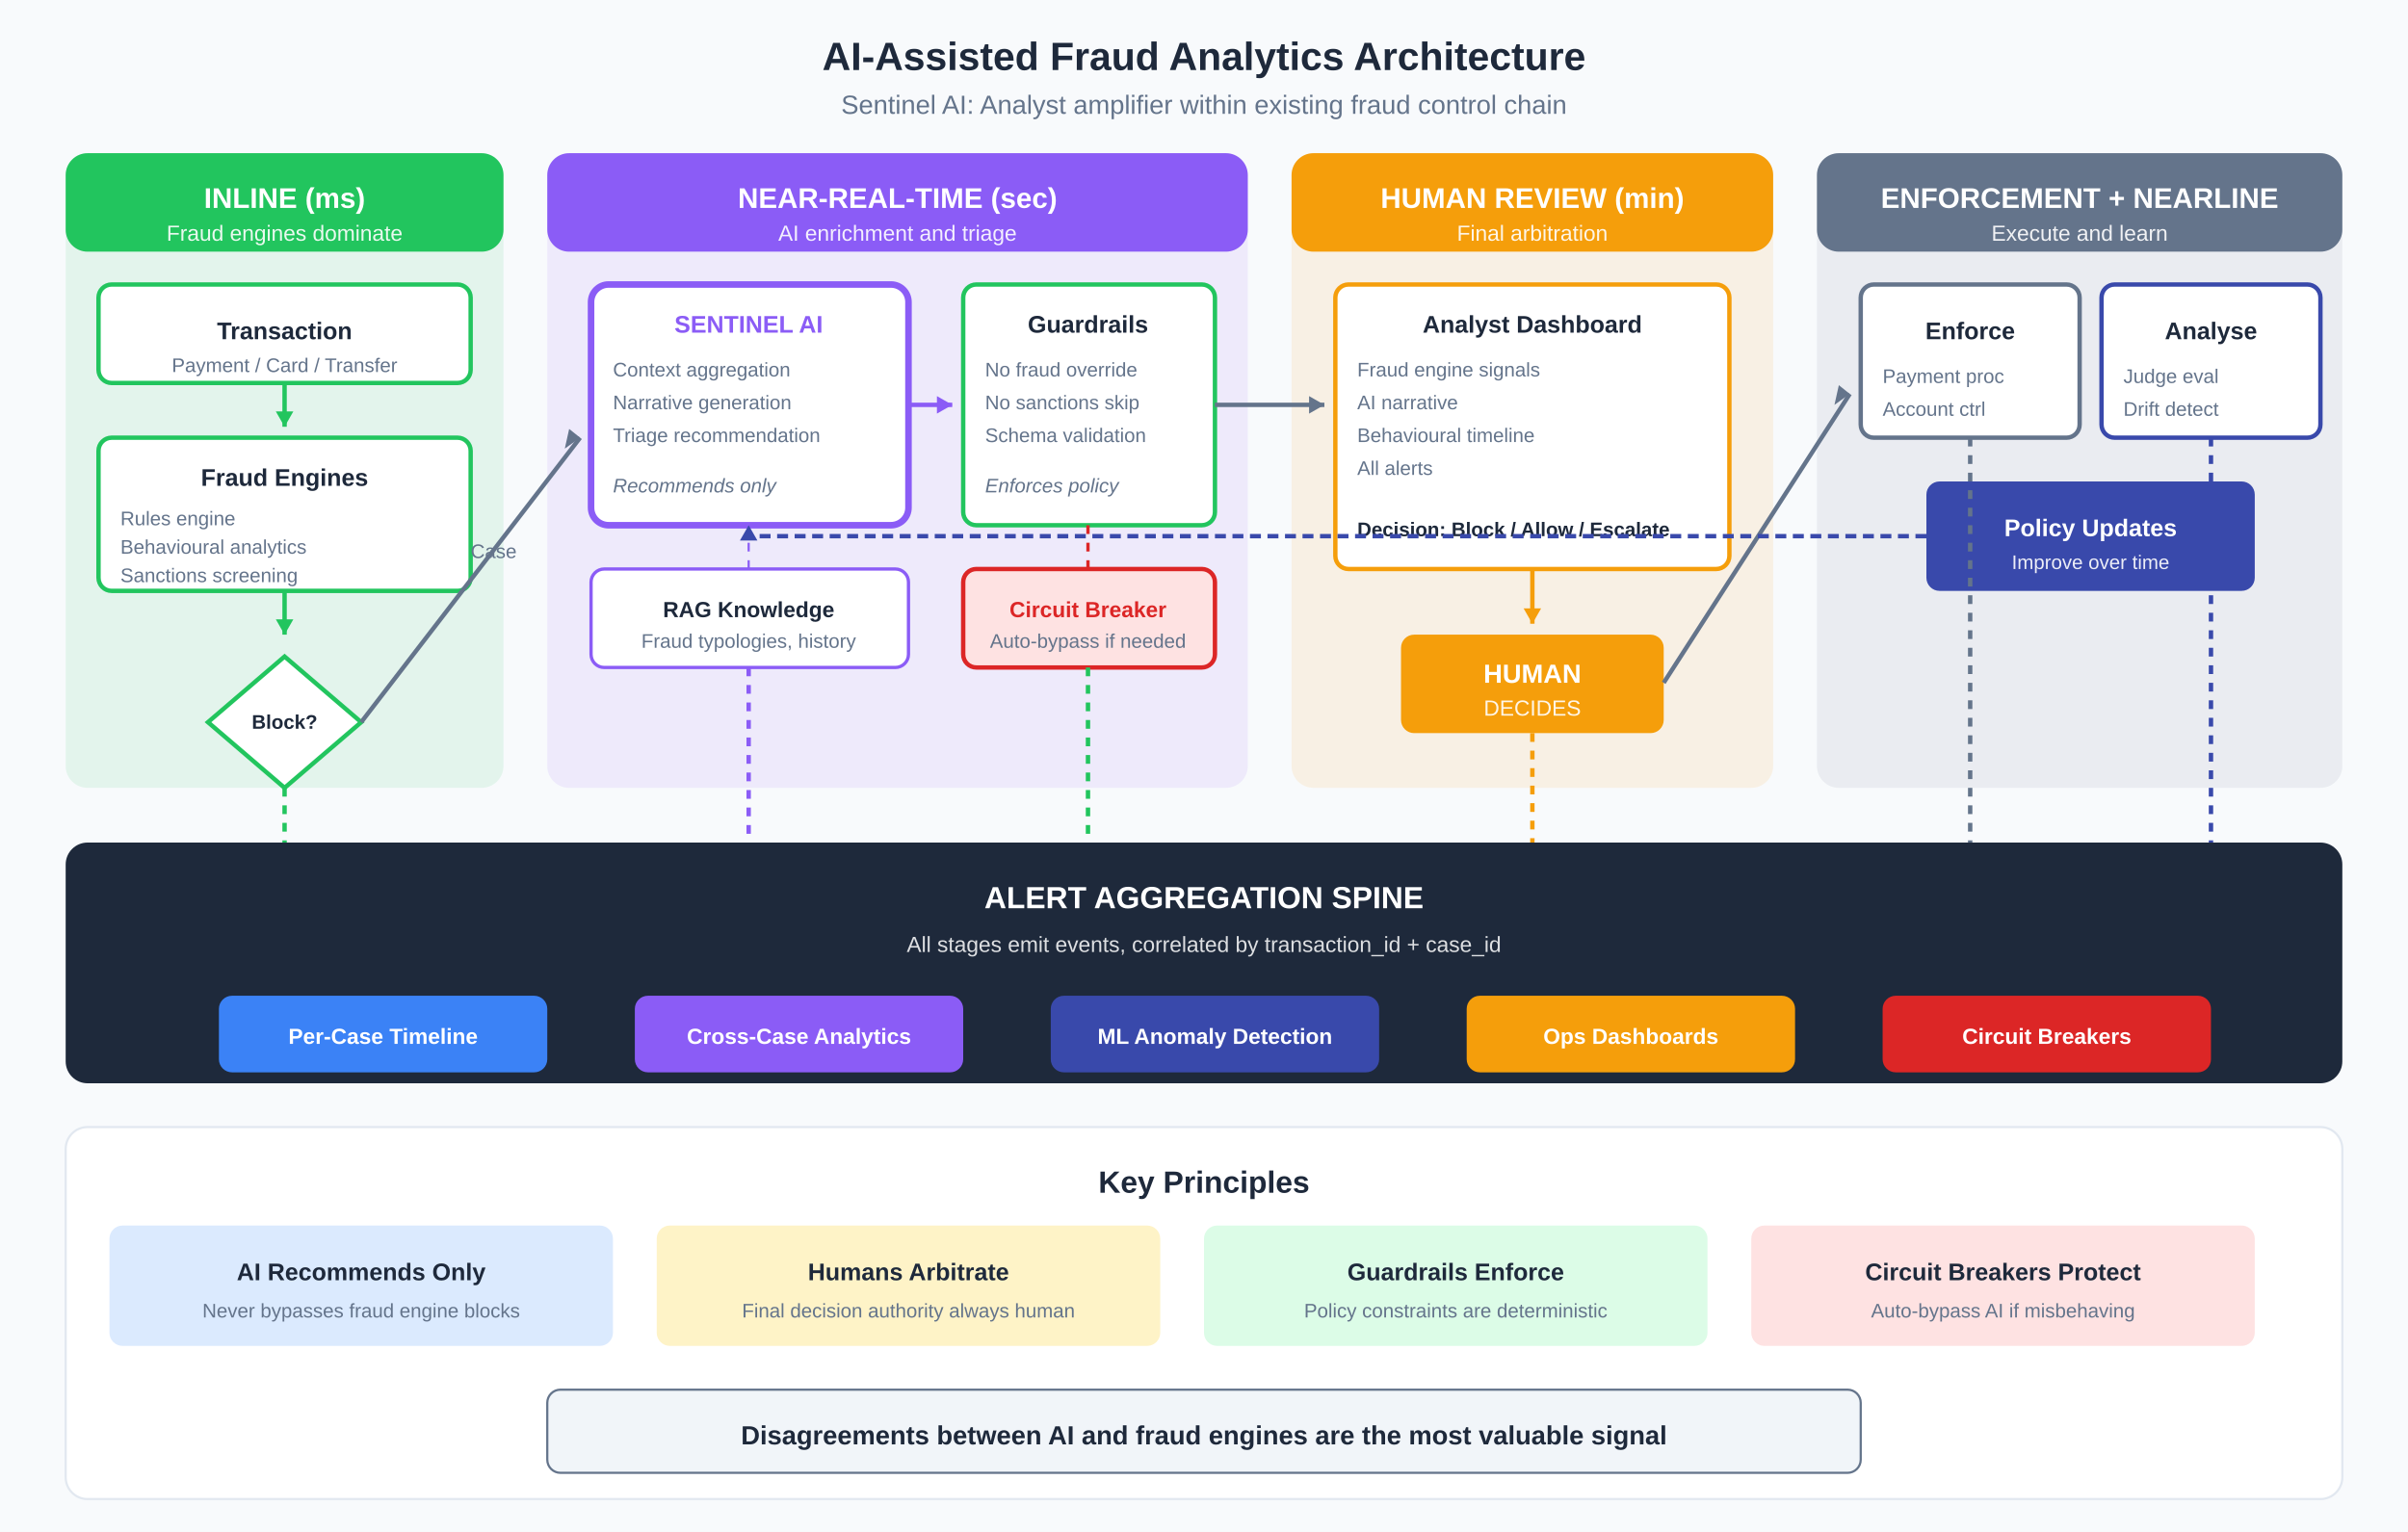
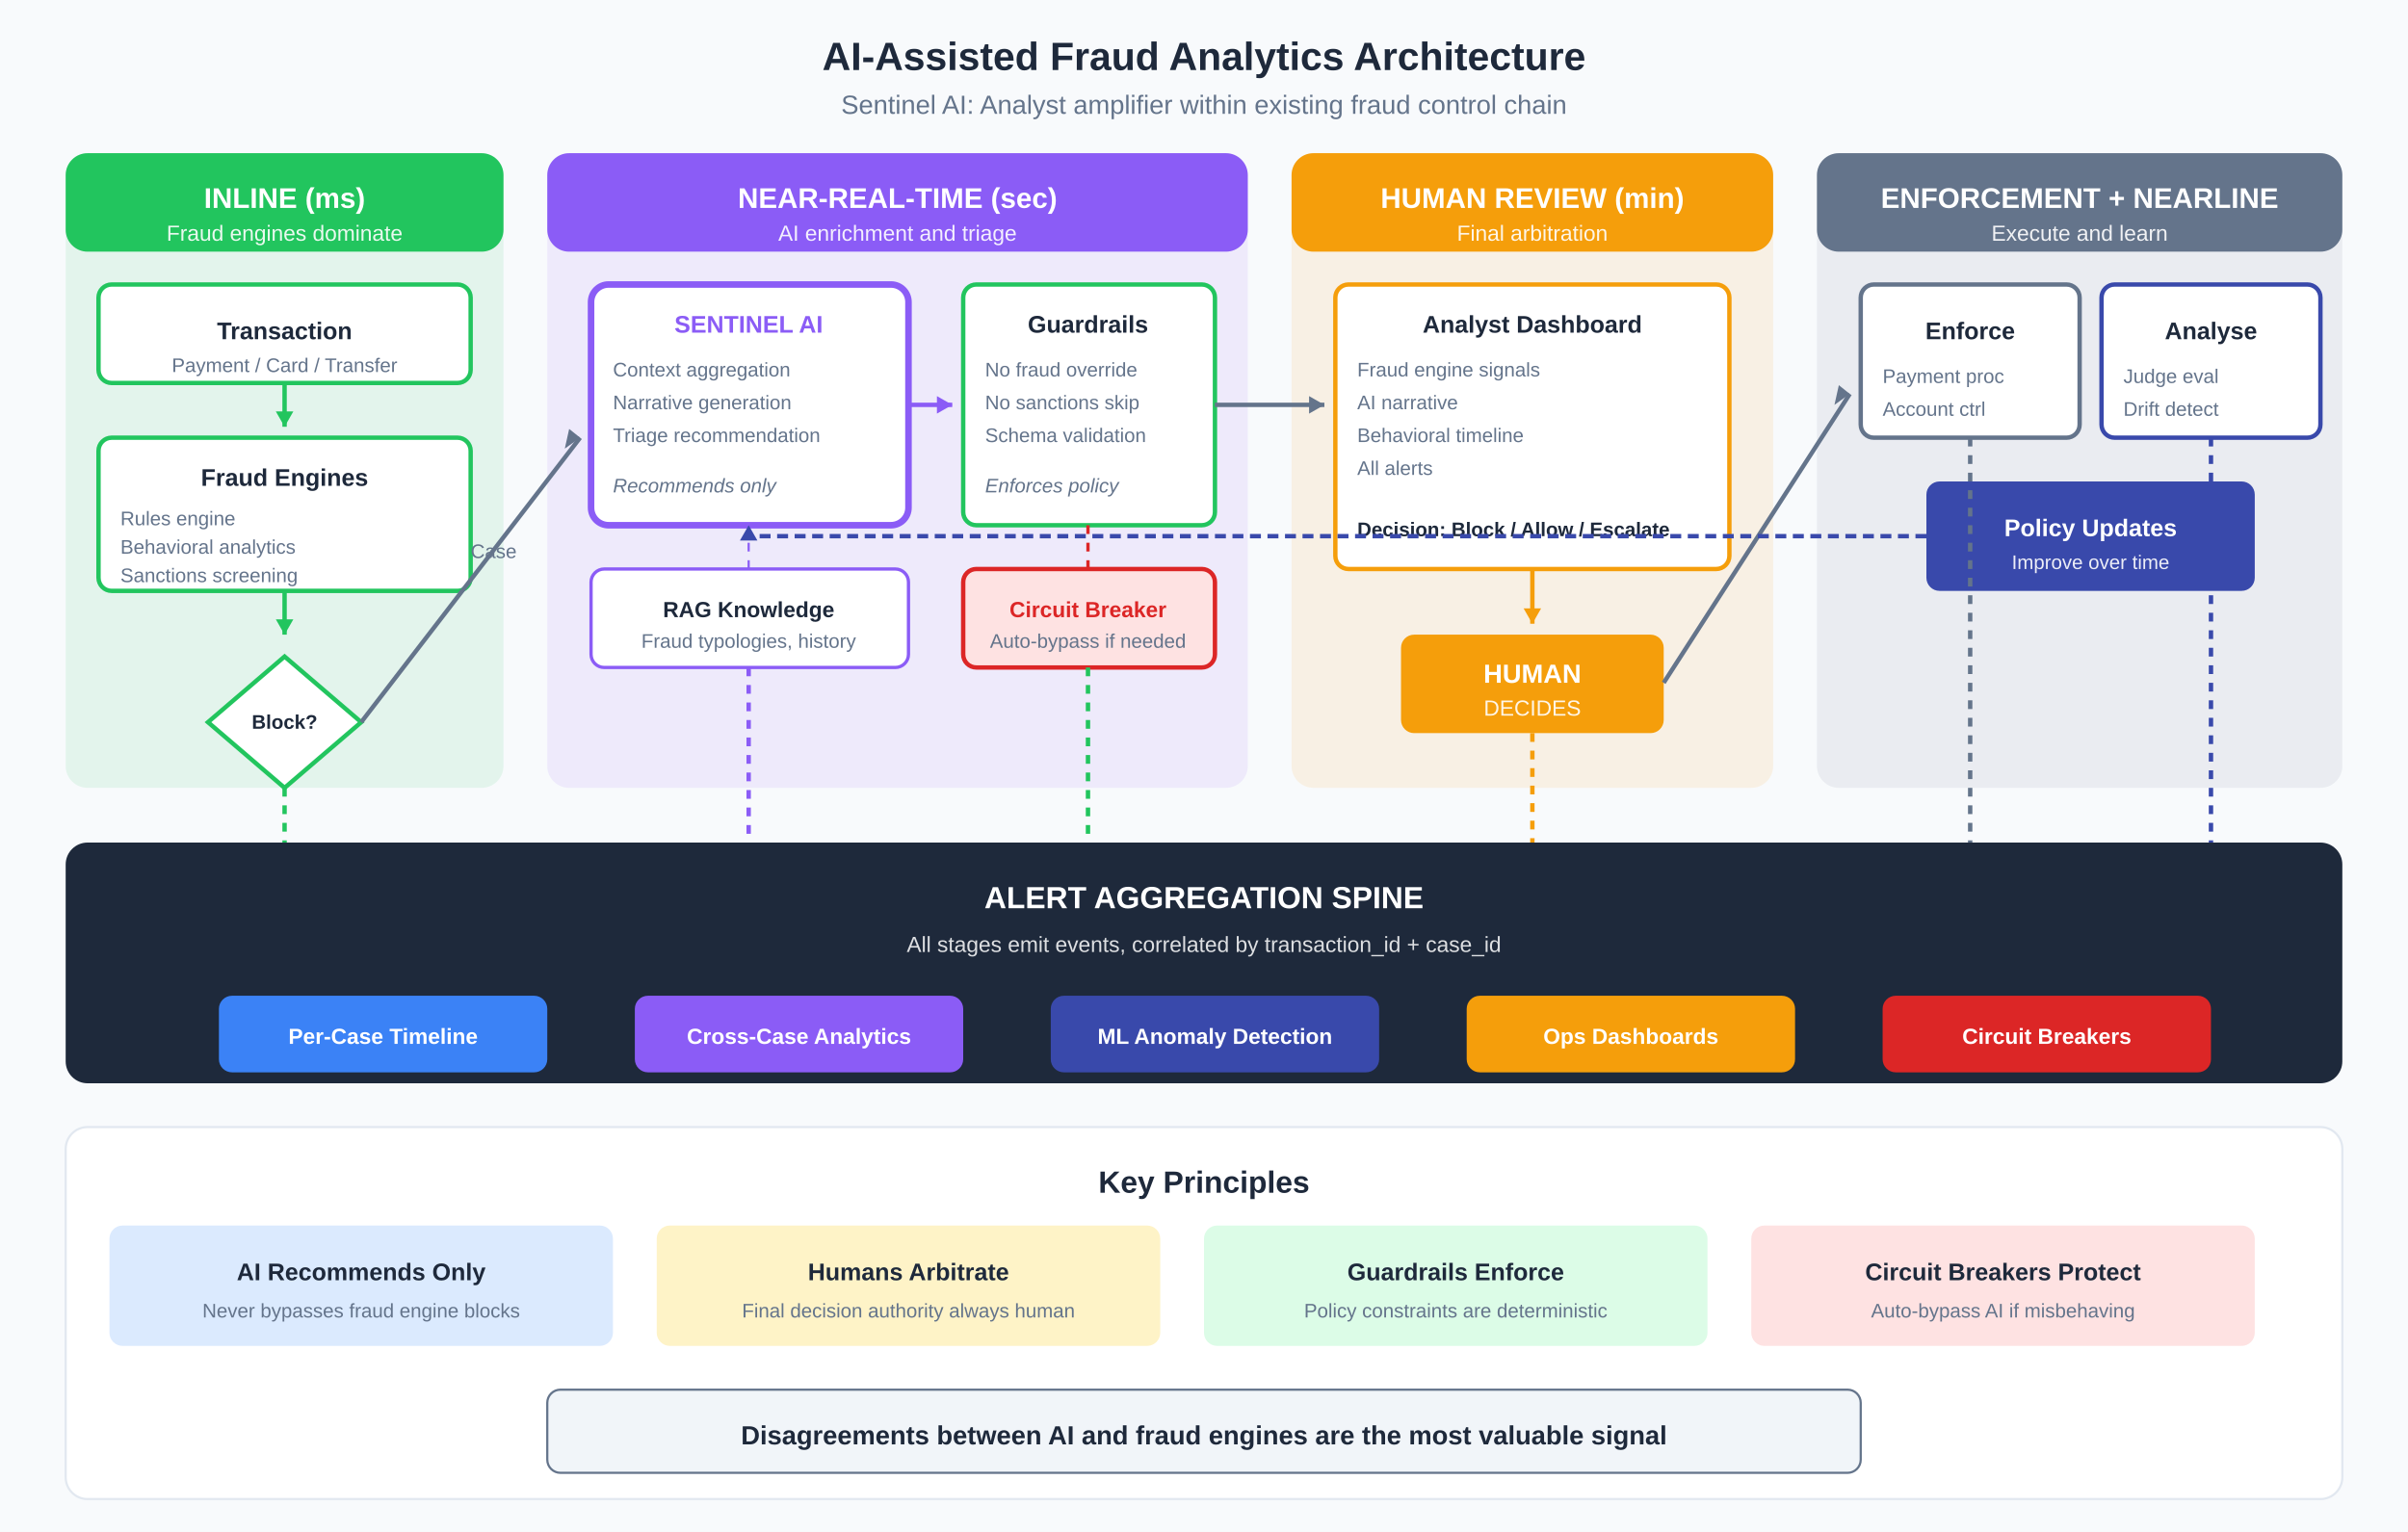
<svg xmlns="http://www.w3.org/2000/svg" viewBox="0 0 1100 700" width="1100" height="700">
  <rect width="1100" height="700" fill="#f8fafc" />
  <text x="550" y="32" text-anchor="middle" font-family="Arial, sans-serif" font-size="18" font-weight="bold" fill="#1e293b">AI-Assisted Fraud Analytics Architecture</text>
  <text x="550" y="52" text-anchor="middle" font-family="Arial, sans-serif" font-size="12" fill="#64748b">Sentinel AI: Analyst amplifier within existing fraud control chain</text>
  <rect x="30" y="70" width="200" height="290" rx="10" fill="#22c55e" opacity="0.1" />
  <rect x="30" y="70" width="200" height="45" rx="10" fill="#22c55e" />
  <text x="130" y="95" text-anchor="middle" font-family="Arial, sans-serif" font-size="13" font-weight="bold" fill="white">INLINE (ms)</text>
  <text x="130" y="110" text-anchor="middle" font-family="Arial, sans-serif" font-size="10" fill="white" opacity="0.9">Fraud engines dominate</text>
  <rect x="45" y="130" width="170" height="45" rx="6" fill="white" stroke="#22c55e" stroke-width="2" />
  <text x="130" y="155" text-anchor="middle" font-family="Arial, sans-serif" font-size="11" font-weight="bold" fill="#1e293b">Transaction</text>
  <text x="130" y="170" text-anchor="middle" font-family="Arial, sans-serif" font-size="9" fill="#64748b">Payment / Card / Transfer</text>
  <line x1="130" y1="175" x2="130" y2="195" stroke="#22c55e" stroke-width="2" />
  <polygon points="130,195 126,188 134,188" fill="#22c55e" />
  <rect x="45" y="200" width="170" height="70" rx="6" fill="white" stroke="#22c55e" stroke-width="2" />
  <text x="130" y="222" text-anchor="middle" font-family="Arial, sans-serif" font-size="11" font-weight="bold" fill="#1e293b">Fraud Engines</text>
  <text x="55" y="240" font-family="Arial, sans-serif" font-size="9" fill="#64748b">Rules engine</text>
-   <text x="55" y="253" font-family="Arial, sans-serif" font-size="9" fill="#64748b">Behavioural analytics</text>
+   <text x="55" y="253" font-family="Arial, sans-serif" font-size="9" fill="#64748b">Behavioral analytics</text>
  <text x="55" y="266" font-family="Arial, sans-serif" font-size="9" fill="#64748b">Sanctions screening</text>
  <line x1="130" y1="270" x2="130" y2="290" stroke="#22c55e" stroke-width="2" />
  <polygon points="130,290 126,283 134,283" fill="#22c55e" />
  <polygon points="130,300 165,330 130,360 95,330" fill="white" stroke="#22c55e" stroke-width="2" />
  <text x="130" y="333" text-anchor="middle" font-family="Arial, sans-serif" font-size="9" font-weight="bold" fill="#1e293b">Block?</text>
  <rect x="250" y="70" width="320" height="290" rx="10" fill="#8b5cf6" opacity="0.1" />
  <rect x="250" y="70" width="320" height="45" rx="10" fill="#8b5cf6" />
  <text x="410" y="95" text-anchor="middle" font-family="Arial, sans-serif" font-size="13" font-weight="bold" fill="white">NEAR-REAL-TIME (sec)</text>
  <text x="410" y="110" text-anchor="middle" font-family="Arial, sans-serif" font-size="10" fill="white" opacity="0.9">AI enrichment and triage</text>
  <line x1="165" y1="330" x2="265" y2="200" stroke="#64748b" stroke-width="2" />
  <polygon points="265,200 258,205 260,196" fill="#64748b" />
  <text x="215" y="255" font-family="Arial, sans-serif" font-size="9" fill="#64748b">Case</text>
  <rect x="270" y="130" width="145" height="110" rx="8" fill="white" stroke="#8b5cf6" stroke-width="3" />
  <text x="342" y="152" text-anchor="middle" font-family="Arial, sans-serif" font-size="11" font-weight="bold" fill="#8b5cf6">SENTINEL AI</text>
  <text x="280" y="172" font-family="Arial, sans-serif" font-size="9" fill="#64748b">Context aggregation</text>
  <text x="280" y="187" font-family="Arial, sans-serif" font-size="9" fill="#64748b">Narrative generation</text>
  <text x="280" y="202" font-family="Arial, sans-serif" font-size="9" fill="#64748b">Triage recommendation</text>
  <text x="280" y="225" font-family="Arial, sans-serif" font-size="9" fill="#64748b" font-style="italic">Recommends only</text>
  <line x1="415" y1="185" x2="435" y2="185" stroke="#8b5cf6" stroke-width="2" />
  <polygon points="435,185 428,181 428,189" fill="#8b5cf6" />
  <rect x="440" y="130" width="115" height="110" rx="6" fill="white" stroke="#22c55e" stroke-width="2" />
  <text x="497" y="152" text-anchor="middle" font-family="Arial, sans-serif" font-size="11" font-weight="bold" fill="#1e293b">Guardrails</text>
  <text x="450" y="172" font-family="Arial, sans-serif" font-size="9" fill="#64748b">No fraud override</text>
  <text x="450" y="187" font-family="Arial, sans-serif" font-size="9" fill="#64748b">No sanctions skip</text>
  <text x="450" y="202" font-family="Arial, sans-serif" font-size="9" fill="#64748b">Schema validation</text>
  <text x="450" y="225" font-family="Arial, sans-serif" font-size="9" fill="#64748b" font-style="italic">Enforces policy</text>
  <rect x="270" y="260" width="145" height="45" rx="6" fill="white" stroke="#8b5cf6" stroke-width="1.5" />
  <text x="342" y="282" text-anchor="middle" font-family="Arial, sans-serif" font-size="10" font-weight="bold" fill="#1e293b">RAG Knowledge</text>
  <text x="342" y="296" text-anchor="middle" font-family="Arial, sans-serif" font-size="9" fill="#64748b">Fraud typologies, history</text>
  <line x1="342" y1="260" x2="342" y2="240" stroke="#8b5cf6" stroke-width="1" stroke-dasharray="4" />
  <rect x="440" y="260" width="115" height="45" rx="6" fill="#fee2e2" stroke="#dc2626" stroke-width="2" />
  <text x="497" y="282" text-anchor="middle" font-family="Arial, sans-serif" font-size="10" font-weight="bold" fill="#dc2626">Circuit Breaker</text>
  <text x="497" y="296" text-anchor="middle" font-family="Arial, sans-serif" font-size="9" fill="#64748b">Auto-bypass if needed</text>
  <line x1="497" y1="260" x2="497" y2="240" stroke="#dc2626" stroke-width="1.5" stroke-dasharray="4" />
  <rect x="590" y="70" width="220" height="290" rx="10" fill="#f59e0b" opacity="0.1" />
  <rect x="590" y="70" width="220" height="45" rx="10" fill="#f59e0b" />
  <text x="700" y="95" text-anchor="middle" font-family="Arial, sans-serif" font-size="13" font-weight="bold" fill="white">HUMAN REVIEW (min)</text>
  <text x="700" y="110" text-anchor="middle" font-family="Arial, sans-serif" font-size="10" fill="white" opacity="0.9">Final arbitration</text>
  <line x1="555" y1="185" x2="605" y2="185" stroke="#64748b" stroke-width="2" />
  <polygon points="605,185 598,181 598,189" fill="#64748b" />
  <rect x="610" y="130" width="180" height="130" rx="6" fill="white" stroke="#f59e0b" stroke-width="2" />
  <text x="700" y="152" text-anchor="middle" font-family="Arial, sans-serif" font-size="11" font-weight="bold" fill="#1e293b">Analyst Dashboard</text>
  <text x="620" y="172" font-family="Arial, sans-serif" font-size="9" fill="#64748b">Fraud engine signals</text>
  <text x="620" y="187" font-family="Arial, sans-serif" font-size="9" fill="#64748b">AI narrative</text>
-   <text x="620" y="202" font-family="Arial, sans-serif" font-size="9" fill="#64748b">Behavioural timeline</text>
+   <text x="620" y="202" font-family="Arial, sans-serif" font-size="9" fill="#64748b">Behavioral timeline</text>
  <text x="620" y="217" font-family="Arial, sans-serif" font-size="9" fill="#64748b">All alerts</text>
  <text x="620" y="245" font-family="Arial, sans-serif" font-size="9" fill="#1e293b" font-weight="bold">Decision: Block / Allow / Escalate</text>
  <line x1="700" y1="260" x2="700" y2="285" stroke="#f59e0b" stroke-width="2" />
  <polygon points="700,285 696,278 704,278" fill="#f59e0b" />
  <rect x="640" y="290" width="120" height="45" rx="6" fill="#f59e0b" />
  <text x="700" y="312" text-anchor="middle" font-family="Arial, sans-serif" font-size="12" font-weight="bold" fill="white">HUMAN</text>
  <text x="700" y="327" text-anchor="middle" font-family="Arial, sans-serif" font-size="10" fill="white" opacity="0.9">DECIDES</text>
  <rect x="830" y="70" width="240" height="290" rx="10" fill="#64748b" opacity="0.1" />
  <rect x="830" y="70" width="240" height="45" rx="10" fill="#64748b" />
  <text x="950" y="95" text-anchor="middle" font-family="Arial, sans-serif" font-size="13" font-weight="bold" fill="white">ENFORCEMENT + NEARLINE</text>
  <text x="950" y="110" text-anchor="middle" font-family="Arial, sans-serif" font-size="10" fill="white" opacity="0.9">Execute and learn</text>
  <line x1="760" y1="312" x2="845" y2="180" stroke="#64748b" stroke-width="2" />
  <polygon points="845,180 838,185 840,176" fill="#64748b" />
  <rect x="850" y="130" width="100" height="70" rx="6" fill="white" stroke="#64748b" stroke-width="2" />
  <text x="900" y="155" text-anchor="middle" font-family="Arial, sans-serif" font-size="11" font-weight="bold" fill="#1e293b">Enforce</text>
  <text x="860" y="175" font-family="Arial, sans-serif" font-size="9" fill="#64748b">Payment proc</text>
  <text x="860" y="190" font-family="Arial, sans-serif" font-size="9" fill="#64748b">Account ctrl</text>
  <rect x="960" y="130" width="100" height="70" rx="6" fill="white" stroke="#3949ab" stroke-width="2" />
  <text x="1010" y="155" text-anchor="middle" font-family="Arial, sans-serif" font-size="11" font-weight="bold" fill="#1e293b">Analyse</text>
  <text x="970" y="175" font-family="Arial, sans-serif" font-size="9" fill="#64748b">Judge eval</text>
  <text x="970" y="190" font-family="Arial, sans-serif" font-size="9" fill="#64748b">Drift detect</text>
  <rect x="880" y="220" width="150" height="50" rx="6" fill="#3949ab" />
  <text x="955" y="245" text-anchor="middle" font-family="Arial, sans-serif" font-size="11" font-weight="bold" fill="white">Policy Updates</text>
  <text x="955" y="260" text-anchor="middle" font-family="Arial, sans-serif" font-size="9" fill="white" opacity="0.9">Improve over time</text>
  <path d="M 880 245 L 342 245 L 342 240" stroke="#3949ab" stroke-width="2" fill="none" stroke-dasharray="5,3" />
  <polygon points="342,240 338,247 346,247" fill="#3949ab" />
  <rect x="30" y="385" width="1040" height="110" rx="10" fill="#1e293b" />
  <text x="550" y="415" text-anchor="middle" font-family="Arial, sans-serif" font-size="14" font-weight="bold" fill="white">ALERT AGGREGATION SPINE</text>
  <text x="550" y="435" text-anchor="middle" font-family="Arial, sans-serif" font-size="10" fill="white" opacity="0.85">All stages emit events, correlated by transaction_id + case_id</text>
  <line x1="130" y1="360" x2="130" y2="385" stroke="#22c55e" stroke-width="2" stroke-dasharray="4" />
  <line x1="342" y1="305" x2="342" y2="385" stroke="#8b5cf6" stroke-width="2" stroke-dasharray="4" />
  <line x1="497" y1="305" x2="497" y2="385" stroke="#22c55e" stroke-width="2" stroke-dasharray="4" />
  <line x1="700" y1="335" x2="700" y2="385" stroke="#f59e0b" stroke-width="2" stroke-dasharray="4" />
  <line x1="900" y1="200" x2="900" y2="385" stroke="#64748b" stroke-width="2" stroke-dasharray="4" />
  <line x1="1010" y1="200" x2="1010" y2="385" stroke="#3949ab" stroke-width="2" stroke-dasharray="4" />
  <rect x="100" y="455" width="150" height="35" rx="6" fill="#3b82f6" />
  <text x="175" y="477" text-anchor="middle" font-family="Arial, sans-serif" font-size="10" font-weight="bold" fill="white">Per-Case Timeline</text>
  <rect x="290" y="455" width="150" height="35" rx="6" fill="#8b5cf6" />
  <text x="365" y="477" text-anchor="middle" font-family="Arial, sans-serif" font-size="10" font-weight="bold" fill="white">Cross-Case Analytics</text>
  <rect x="480" y="455" width="150" height="35" rx="6" fill="#3949ab" />
  <text x="555" y="477" text-anchor="middle" font-family="Arial, sans-serif" font-size="10" font-weight="bold" fill="white">ML Anomaly Detection</text>
  <rect x="670" y="455" width="150" height="35" rx="6" fill="#f59e0b" />
  <text x="745" y="477" text-anchor="middle" font-family="Arial, sans-serif" font-size="10" font-weight="bold" fill="white">Ops Dashboards</text>
  <rect x="860" y="455" width="150" height="35" rx="6" fill="#dc2626" />
  <text x="935" y="477" text-anchor="middle" font-family="Arial, sans-serif" font-size="10" font-weight="bold" fill="white">Circuit Breakers</text>
  <rect x="30" y="515" width="1040" height="170" rx="10" fill="white" stroke="#e2e8f0" />
  <text x="550" y="545" text-anchor="middle" font-family="Arial, sans-serif" font-size="14" font-weight="bold" fill="#1e293b">Key Principles</text>
  <rect x="50" y="560" width="230" height="55" rx="6" fill="#dbeafe" />
  <text x="165" y="585" text-anchor="middle" font-family="Arial, sans-serif" font-size="11" font-weight="bold" fill="#1e293b">AI Recommends Only</text>
  <text x="165" y="602" text-anchor="middle" font-family="Arial, sans-serif" font-size="9" fill="#64748b">Never bypasses fraud engine blocks</text>
  <rect x="300" y="560" width="230" height="55" rx="6" fill="#fef3c7" />
  <text x="415" y="585" text-anchor="middle" font-family="Arial, sans-serif" font-size="11" font-weight="bold" fill="#1e293b">Humans Arbitrate</text>
  <text x="415" y="602" text-anchor="middle" font-family="Arial, sans-serif" font-size="9" fill="#64748b">Final decision authority always human</text>
  <rect x="550" y="560" width="230" height="55" rx="6" fill="#dcfce7" />
  <text x="665" y="585" text-anchor="middle" font-family="Arial, sans-serif" font-size="11" font-weight="bold" fill="#1e293b">Guardrails Enforce</text>
  <text x="665" y="602" text-anchor="middle" font-family="Arial, sans-serif" font-size="9" fill="#64748b">Policy constraints are deterministic</text>
  <rect x="800" y="560" width="230" height="55" rx="6" fill="#fee2e2" />
  <text x="915" y="585" text-anchor="middle" font-family="Arial, sans-serif" font-size="11" font-weight="bold" fill="#1e293b">Circuit Breakers Protect</text>
  <text x="915" y="602" text-anchor="middle" font-family="Arial, sans-serif" font-size="9" fill="#64748b">Auto-bypass AI if misbehaving</text>
  <rect x="250" y="635" width="600" height="38" rx="6" fill="#f1f5f9" stroke="#64748b" />
  <text x="550" y="660" text-anchor="middle" font-family="Arial, sans-serif" font-size="12" font-weight="bold" fill="#1e293b">Disagreements between AI and fraud engines are the most valuable signal</text>
</svg>
